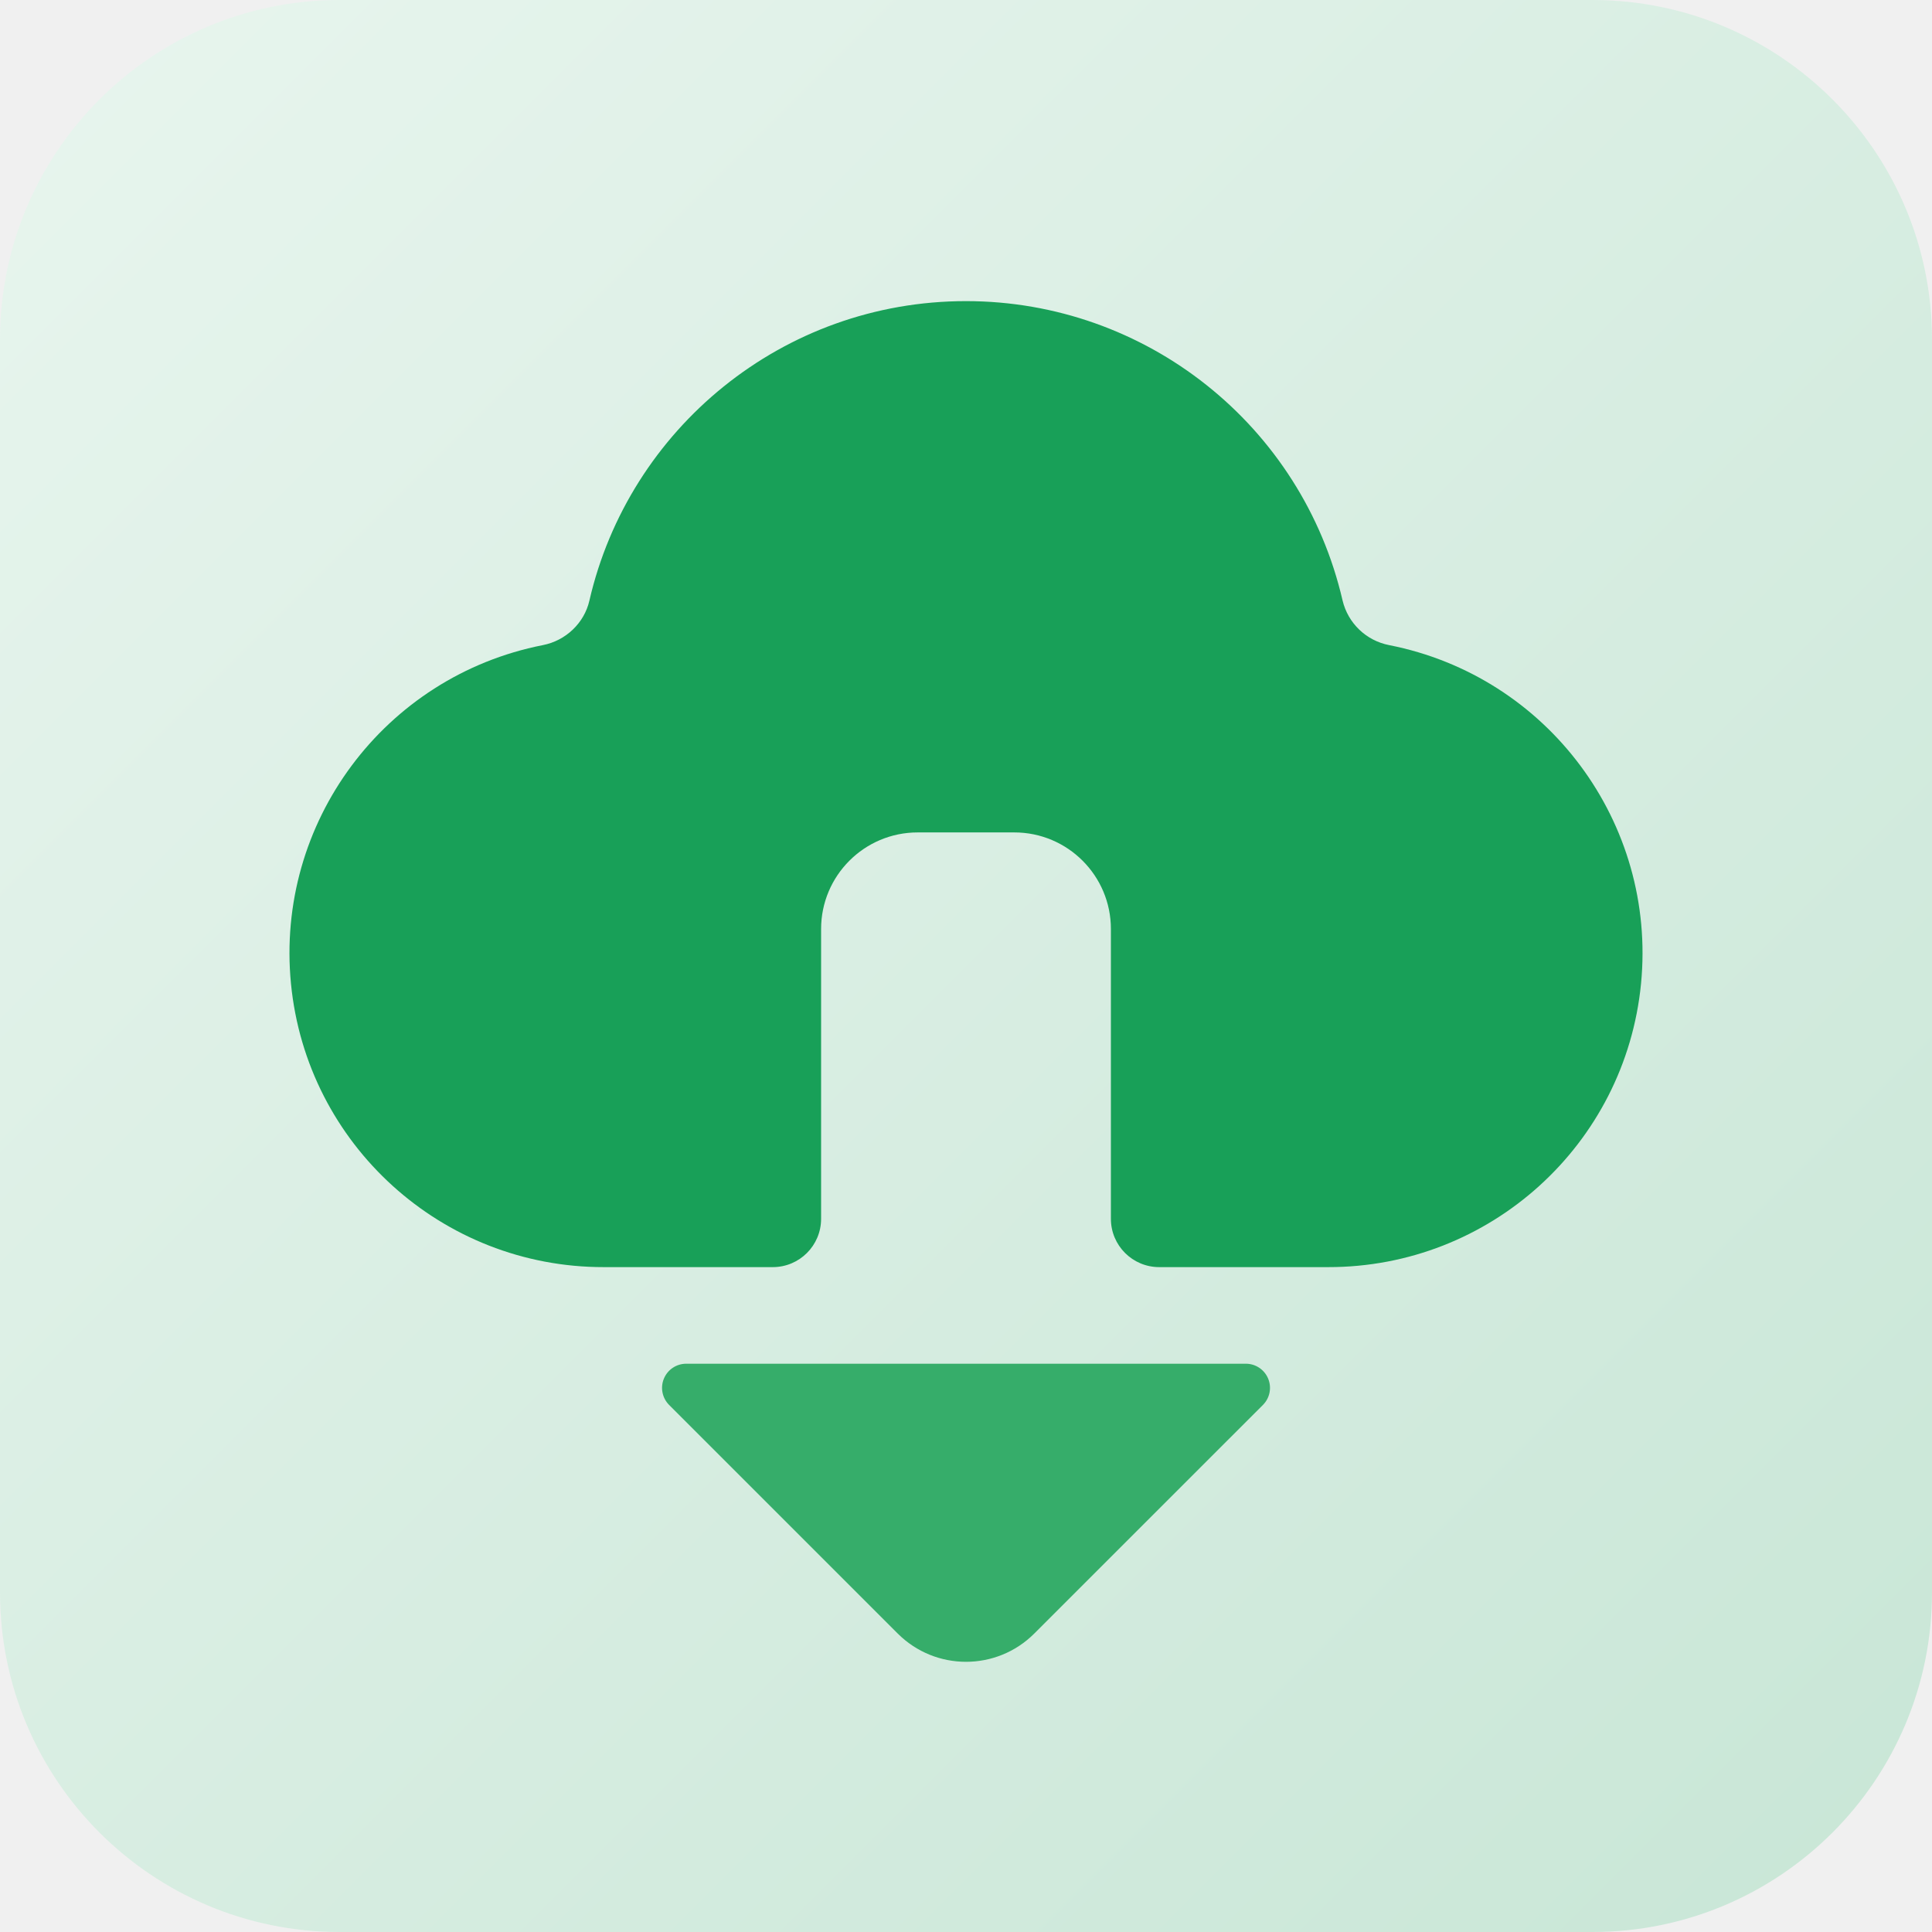
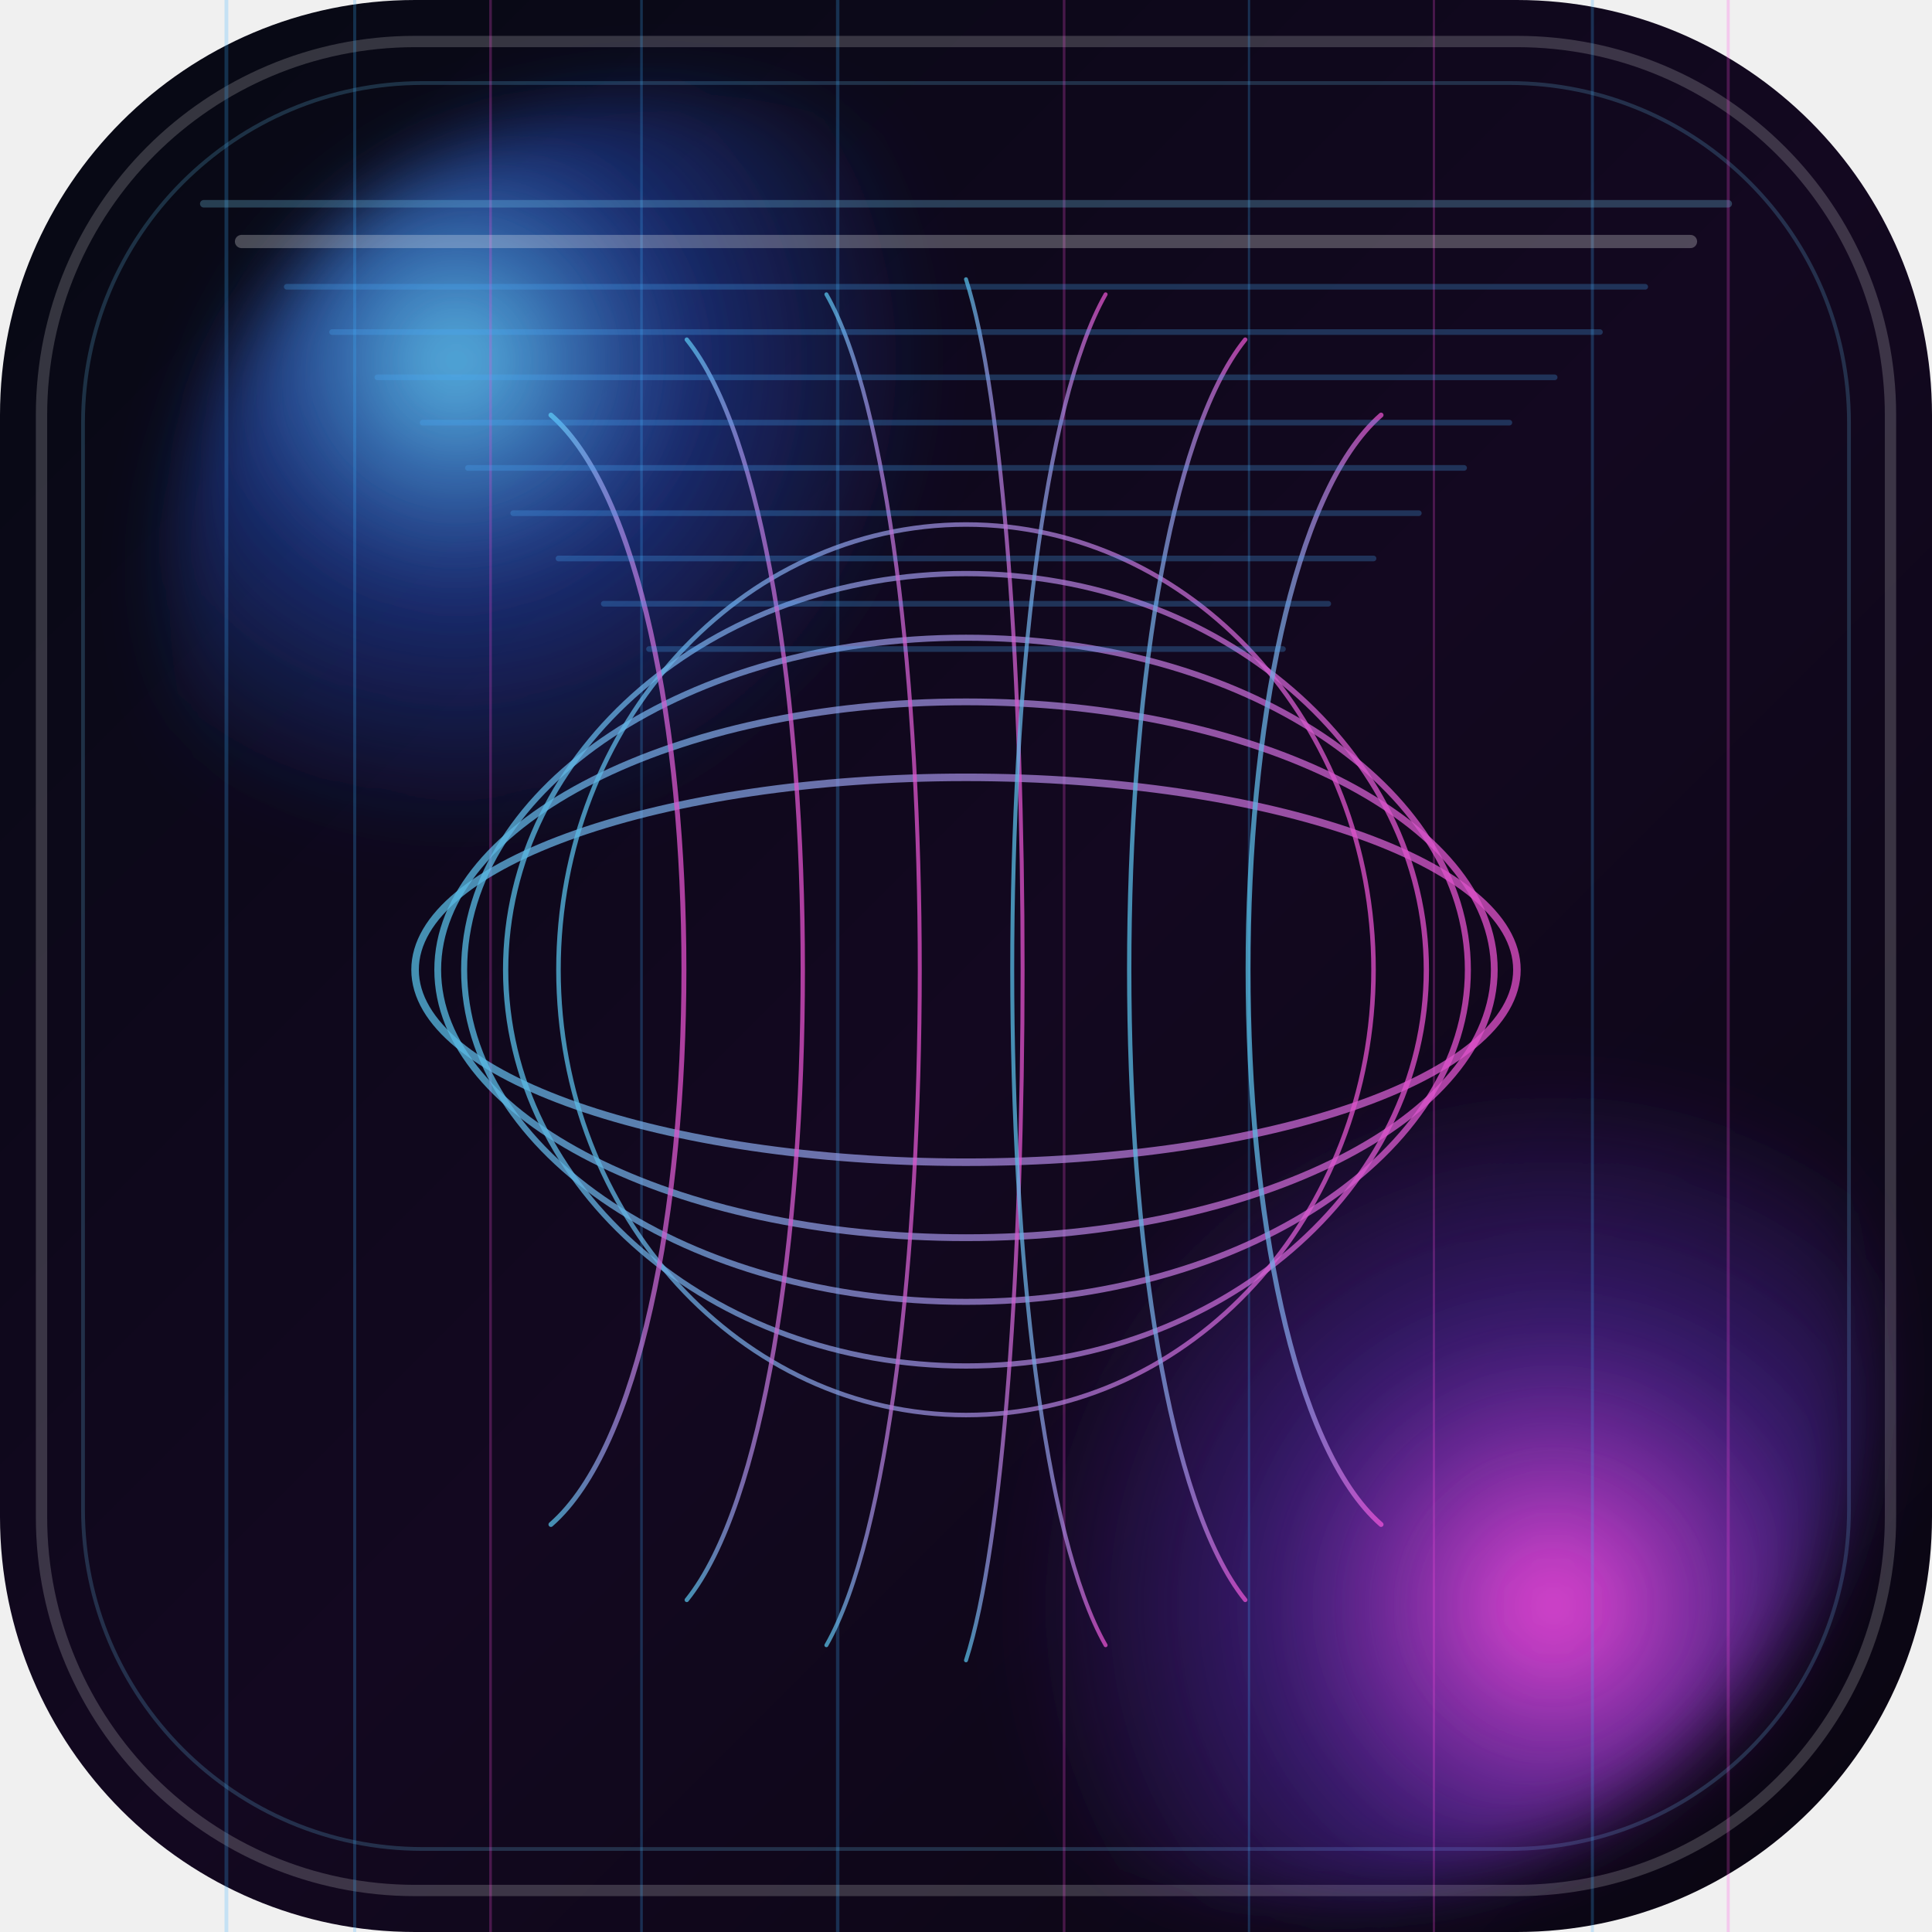
<svg xmlns="http://www.w3.org/2000/svg" viewBox="0 0 1024 1024" width="1024" height="1024">
  <defs>
-     <linearGradient id="bg" x1="0" y1="0" x2="1" y2="1">
-       <stop offset="0%" stop-color="#E8F5EE" />
-       <stop offset="100%" stop-color="#C8E6D6" />
+     <linearGradient id="frame" x1="0%" y1="0%" x2="100%" y2="100%">
+       <stop offset="0%" stop-color="#060913" />
+       <stop offset="52%" stop-color="#130820" />
+       <stop offset="100%" stop-color="#090611" />
    </linearGradient>
+     <radialGradient id="glowBlue" cx="28%" cy="26%" r="48%">
+       <stop offset="0%" stop-color="#67D5FF" stop-opacity="0.9" />
+       <stop offset="50%" stop-color="#2F65FF" stop-opacity="0.35" />
+       <stop offset="100%" stop-color="#2F65FF" stop-opacity="0" />
+     </radialGradient>
+     <radialGradient id="glowPink" cx="72%" cy="74%" r="48%">
+       <stop offset="0%" stop-color="#FF4BE3" stop-opacity="0.92" />
+       <stop offset="54%" stop-color="#7E3BFF" stop-opacity="0.34" />
+       <stop offset="100%" stop-color="#7E3BFF" stop-opacity="0" />
+     </radialGradient>
+     <linearGradient id="wireA" x1="0%" y1="0%" x2="100%" y2="0%">
+       <stop offset="0%" stop-color="#5FD5FF" stop-opacity="0.75" />
+       <stop offset="100%" stop-color="#FF59E2" stop-opacity="0.75" />
+     </linearGradient>
+     <filter id="softBlur" x="-20%" y="-20%" width="140%" height="140%">
+       <feGaussianBlur stdDeviation="18" />
+     </filter>
  </defs>
-   <rect width="1024" height="1024" rx="180" ry="180" fill="url(#bg)" />
-   <g transform="translate(128, 134) scale(0.75)">
-     <path d="M463.735 975.735l-161.519-161.519A17.067 17.067 0 0 1 314.266 785.067h395.469a17.067 17.067 0 0 1 12.083 29.15l-161.553 161.519a68.267 68.267 0 0 1-96.529 0z" fill="#36AD6A" />
-     <path d="M512 34.133c-129.707 0-238.251 90.419-266.138 211.627-3.652 15.974-16.794 28.331-32.87 31.471A221.867 221.867 0 0 0 256 716.8H375.467a34.133 34.133 0 0 0 34.133-34.133v-204.8a68.267 68.267 0 0 1 68.267-68.267h68.267a68.267 68.267 0 0 1 68.267 68.267v204.8a34.133 34.133 0 0 0 34.133 34.133h119.467a221.867 221.867 0 0 0 43.008-439.569 42.052 42.052 0 0 1-32.87-31.471A273.169 273.169 0 0 0 512 34.133z" fill="#18A058" />
+   <rect width="1024" height="1024" rx="220" fill="url(#frame)" />
+   <rect x="22" y="22" width="980" height="980" rx="198" fill="none" stroke="#FFFFFF" stroke-opacity="0.18" stroke-width="6" />
+   <rect x="44" y="44" width="936" height="936" rx="180" fill="none" stroke="#6ED5FF" stroke-opacity="0.2" stroke-width="2" />
+   <circle cx="360" cy="320" r="270" fill="url(#glowBlue)" filter="url(#softBlur)" />
+   <circle cx="692" cy="708" r="300" fill="url(#glowPink)" filter="url(#softBlur)" />
+   <g opacity="0.24">
+     <path d="M120 0 V1024" stroke="#39AFFF" stroke-width="2" />
+     <path d="M188 0 V1024" stroke="#39AFFF" stroke-width="1.6" />
+     <path d="M260 0 V1024" stroke="#FF4BE3" stroke-width="1.4" />
+     <path d="M340 0 V1024" stroke="#39AFFF" stroke-width="1.4" />
+     <path d="M444 0 V1024" stroke="#39AFFF" stroke-width="1.8" />
+     <path d="M564 0 V1024" stroke="#FF4BE3" stroke-width="1.4" />
+     <path d="M662 0 V1024" stroke="#39AFFF" stroke-width="1.2" />
+     <path d="M760 0 V1024" stroke="#FF4BE3" stroke-width="1.2" />
+     <path d="M844 0 V1024" stroke="#39AFFF" stroke-width="1.6" />
+     <path d="M916 0 V1024" stroke="#FF4BE3" stroke-width="1.6" />
+   </g>
+   <g fill="none" stroke="url(#wireA)" stroke-linecap="round" opacity="0.88">
+     <ellipse cx="512" cy="514" rx="292" ry="102" stroke-width="4" />
+     <ellipse cx="512" cy="514" rx="280" ry="142" stroke-width="3.6" />
+     <ellipse cx="512" cy="514" rx="266" ry="176" stroke-width="3.2" />
+     <ellipse cx="512" cy="514" rx="244" ry="210" stroke-width="2.8" />
+     <ellipse cx="512" cy="514" rx="216" ry="236" stroke-width="2.4" />
+     <path d="M292 220 C386 302 386 726 292 808" stroke-width="2.6" />
+     <path d="M364 180 C446 282 446 746 364 848" stroke-width="2.3" />
+     <path d="M438 156 C504 272 504 756 438 872" stroke-width="2.1" />
+     <path d="M512 148 C552 272 552 756 512 880" stroke-width="2.1" />
+     <path d="M586 156 C520 272 520 756 586 872" stroke-width="2.1" />
+     <path d="M660 180 C578 282 578 746 660 848" stroke-width="2.3" />
+     <path d="M732 220 C638 302 638 726 732 808" stroke-width="2.6" />
+   </g>
+   <g fill="none" stroke-linecap="round" opacity="0.26">
+     <path d="M128 128 h768" stroke="#FFFFFF" stroke-width="7" />
+     <path d="M108 108 h808" stroke="#7CD8FF" stroke-width="4" />
+     <path d="M152 152 h720" stroke="#48AFFF" stroke-width="3" />
+     <path d="M176 176 h672" stroke="#48AFFF" stroke-width="3" />
+     <path d="M200 200 h624" stroke="#48AFFF" stroke-width="3" />
+     <path d="M224 224 h576" stroke="#48AFFF" stroke-width="3" />
+     <path d="M248 248 h528" stroke="#48AFFF" stroke-width="3" />
+     <path d="M272 272 h480" stroke="#48AFFF" stroke-width="3" />
+     <path d="M296 296 h432" stroke="#48AFFF" stroke-width="3" />
+     <path d="M320 320 h384" stroke="#48AFFF" stroke-width="3" />
+     <path d="M344 344 h336" stroke="#48AFFF" stroke-width="3" />
  </g>
</svg>
